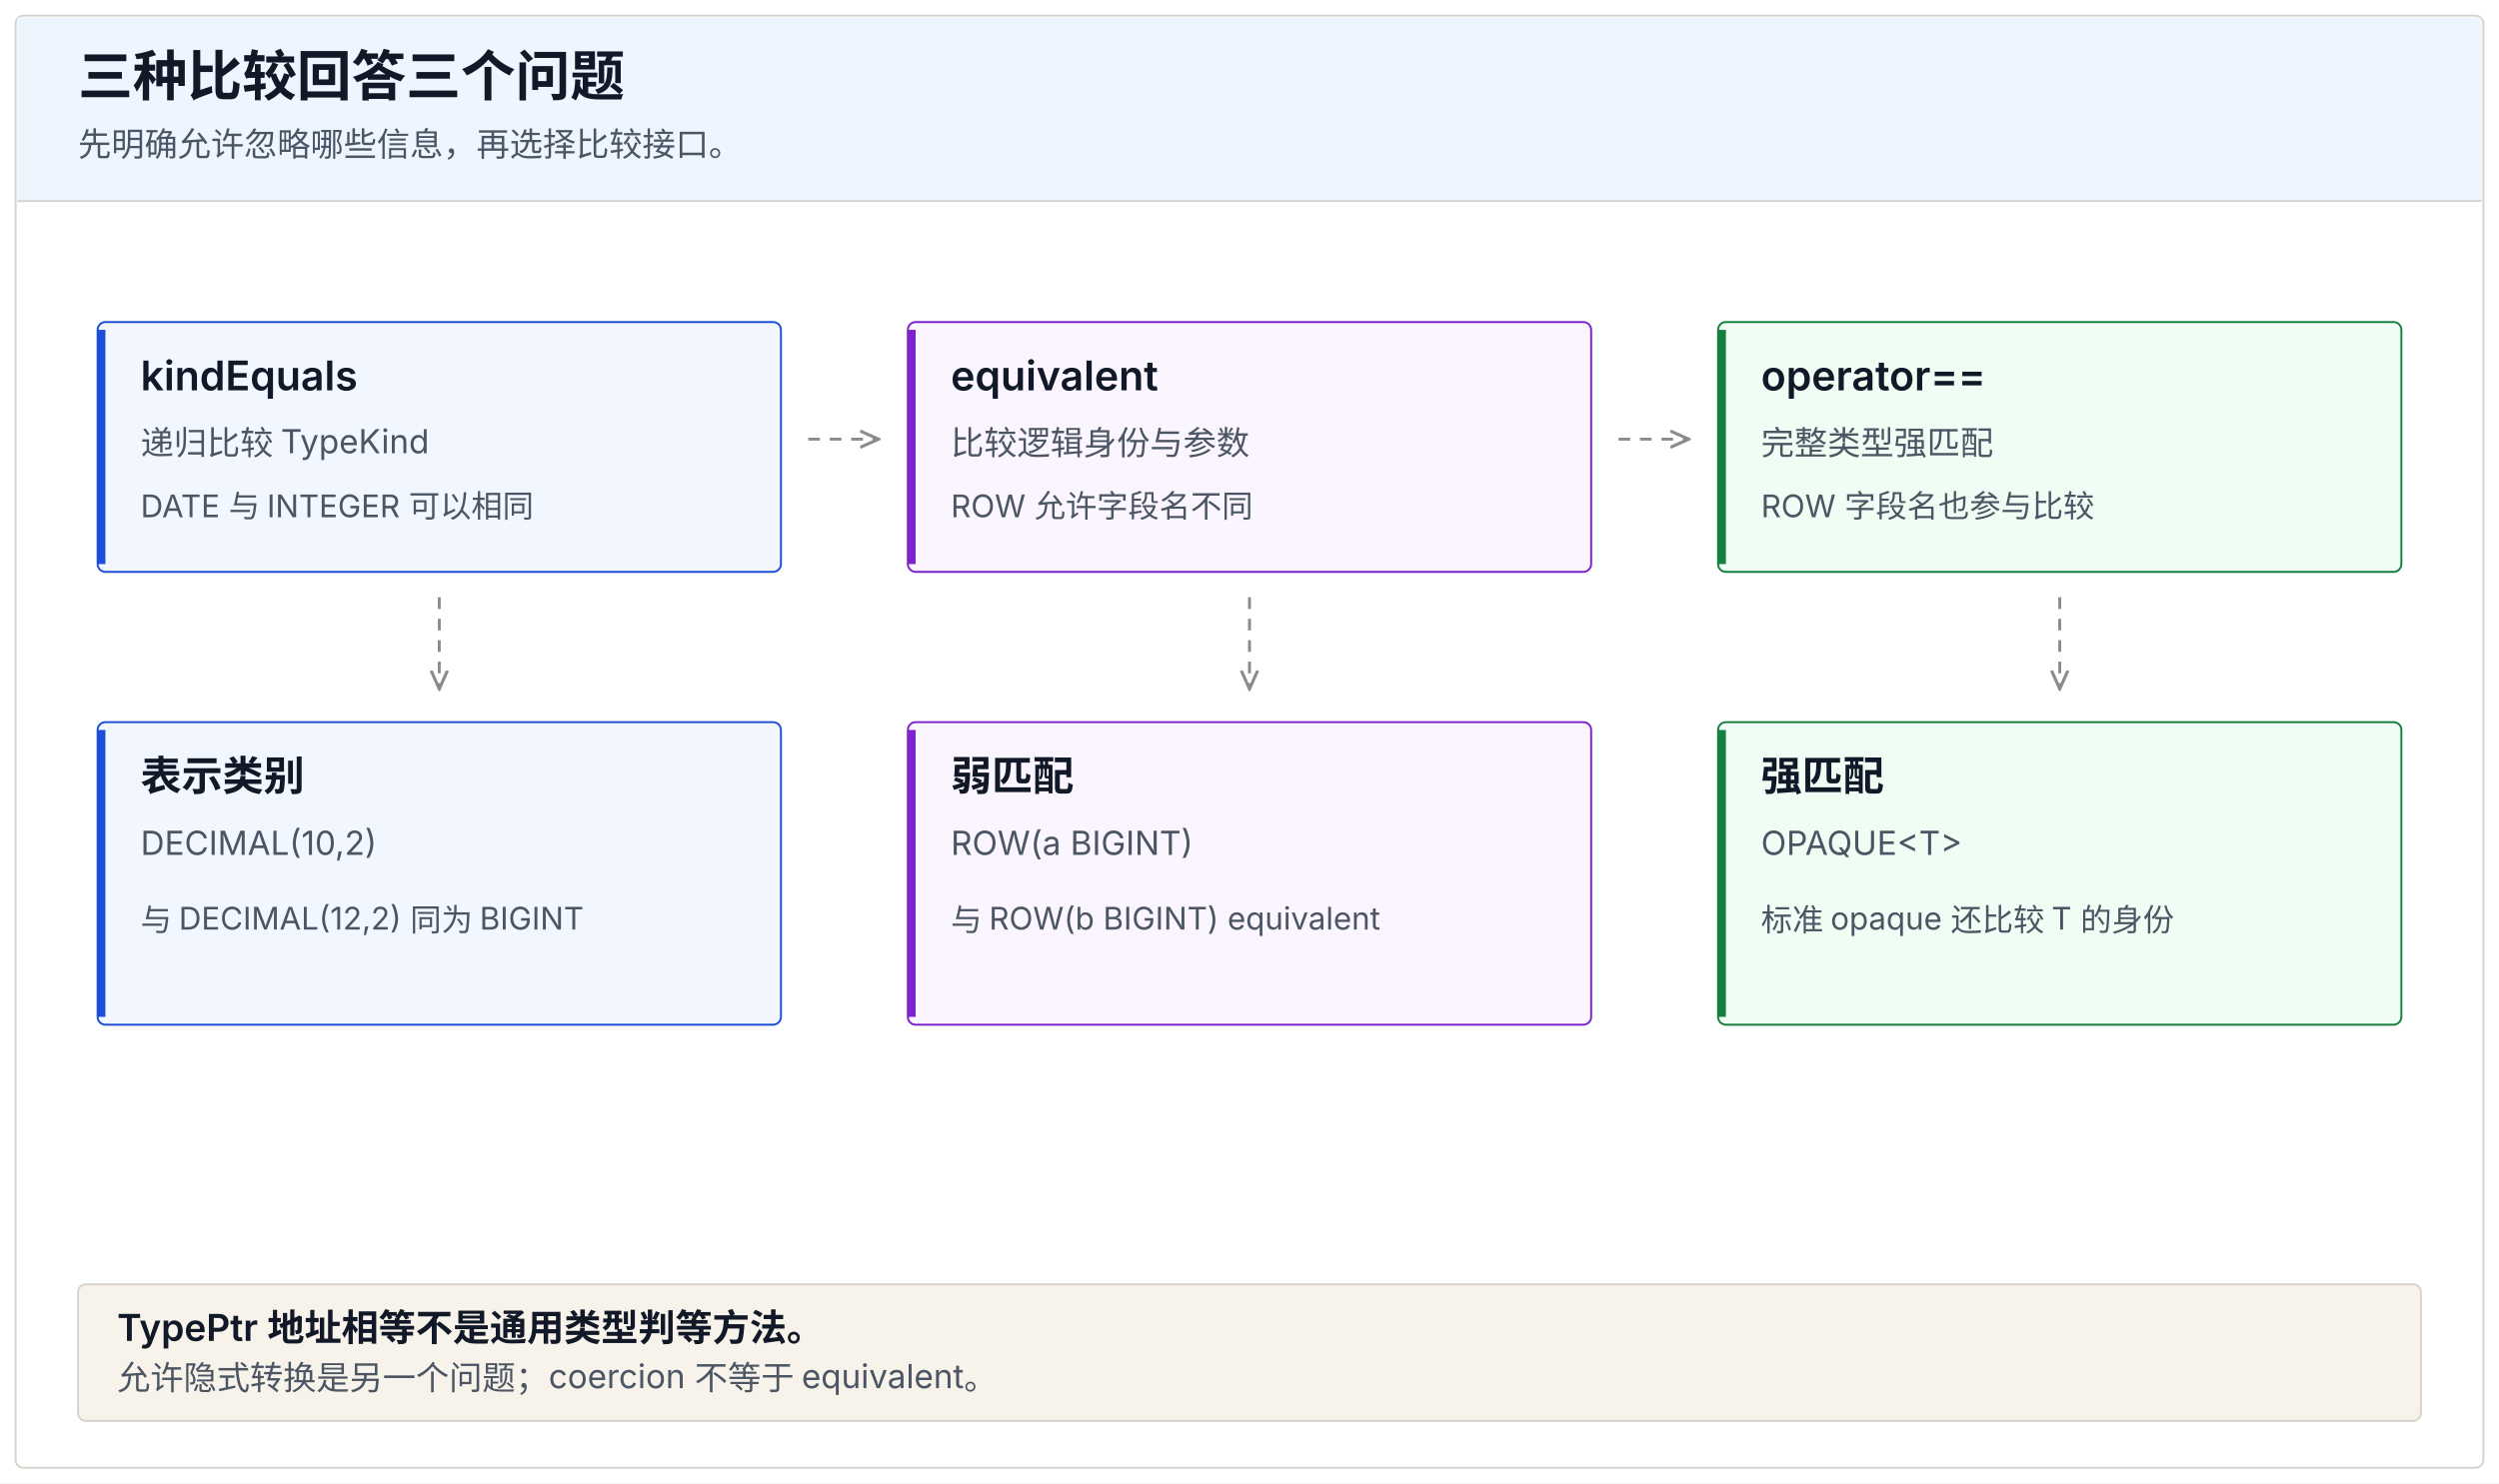
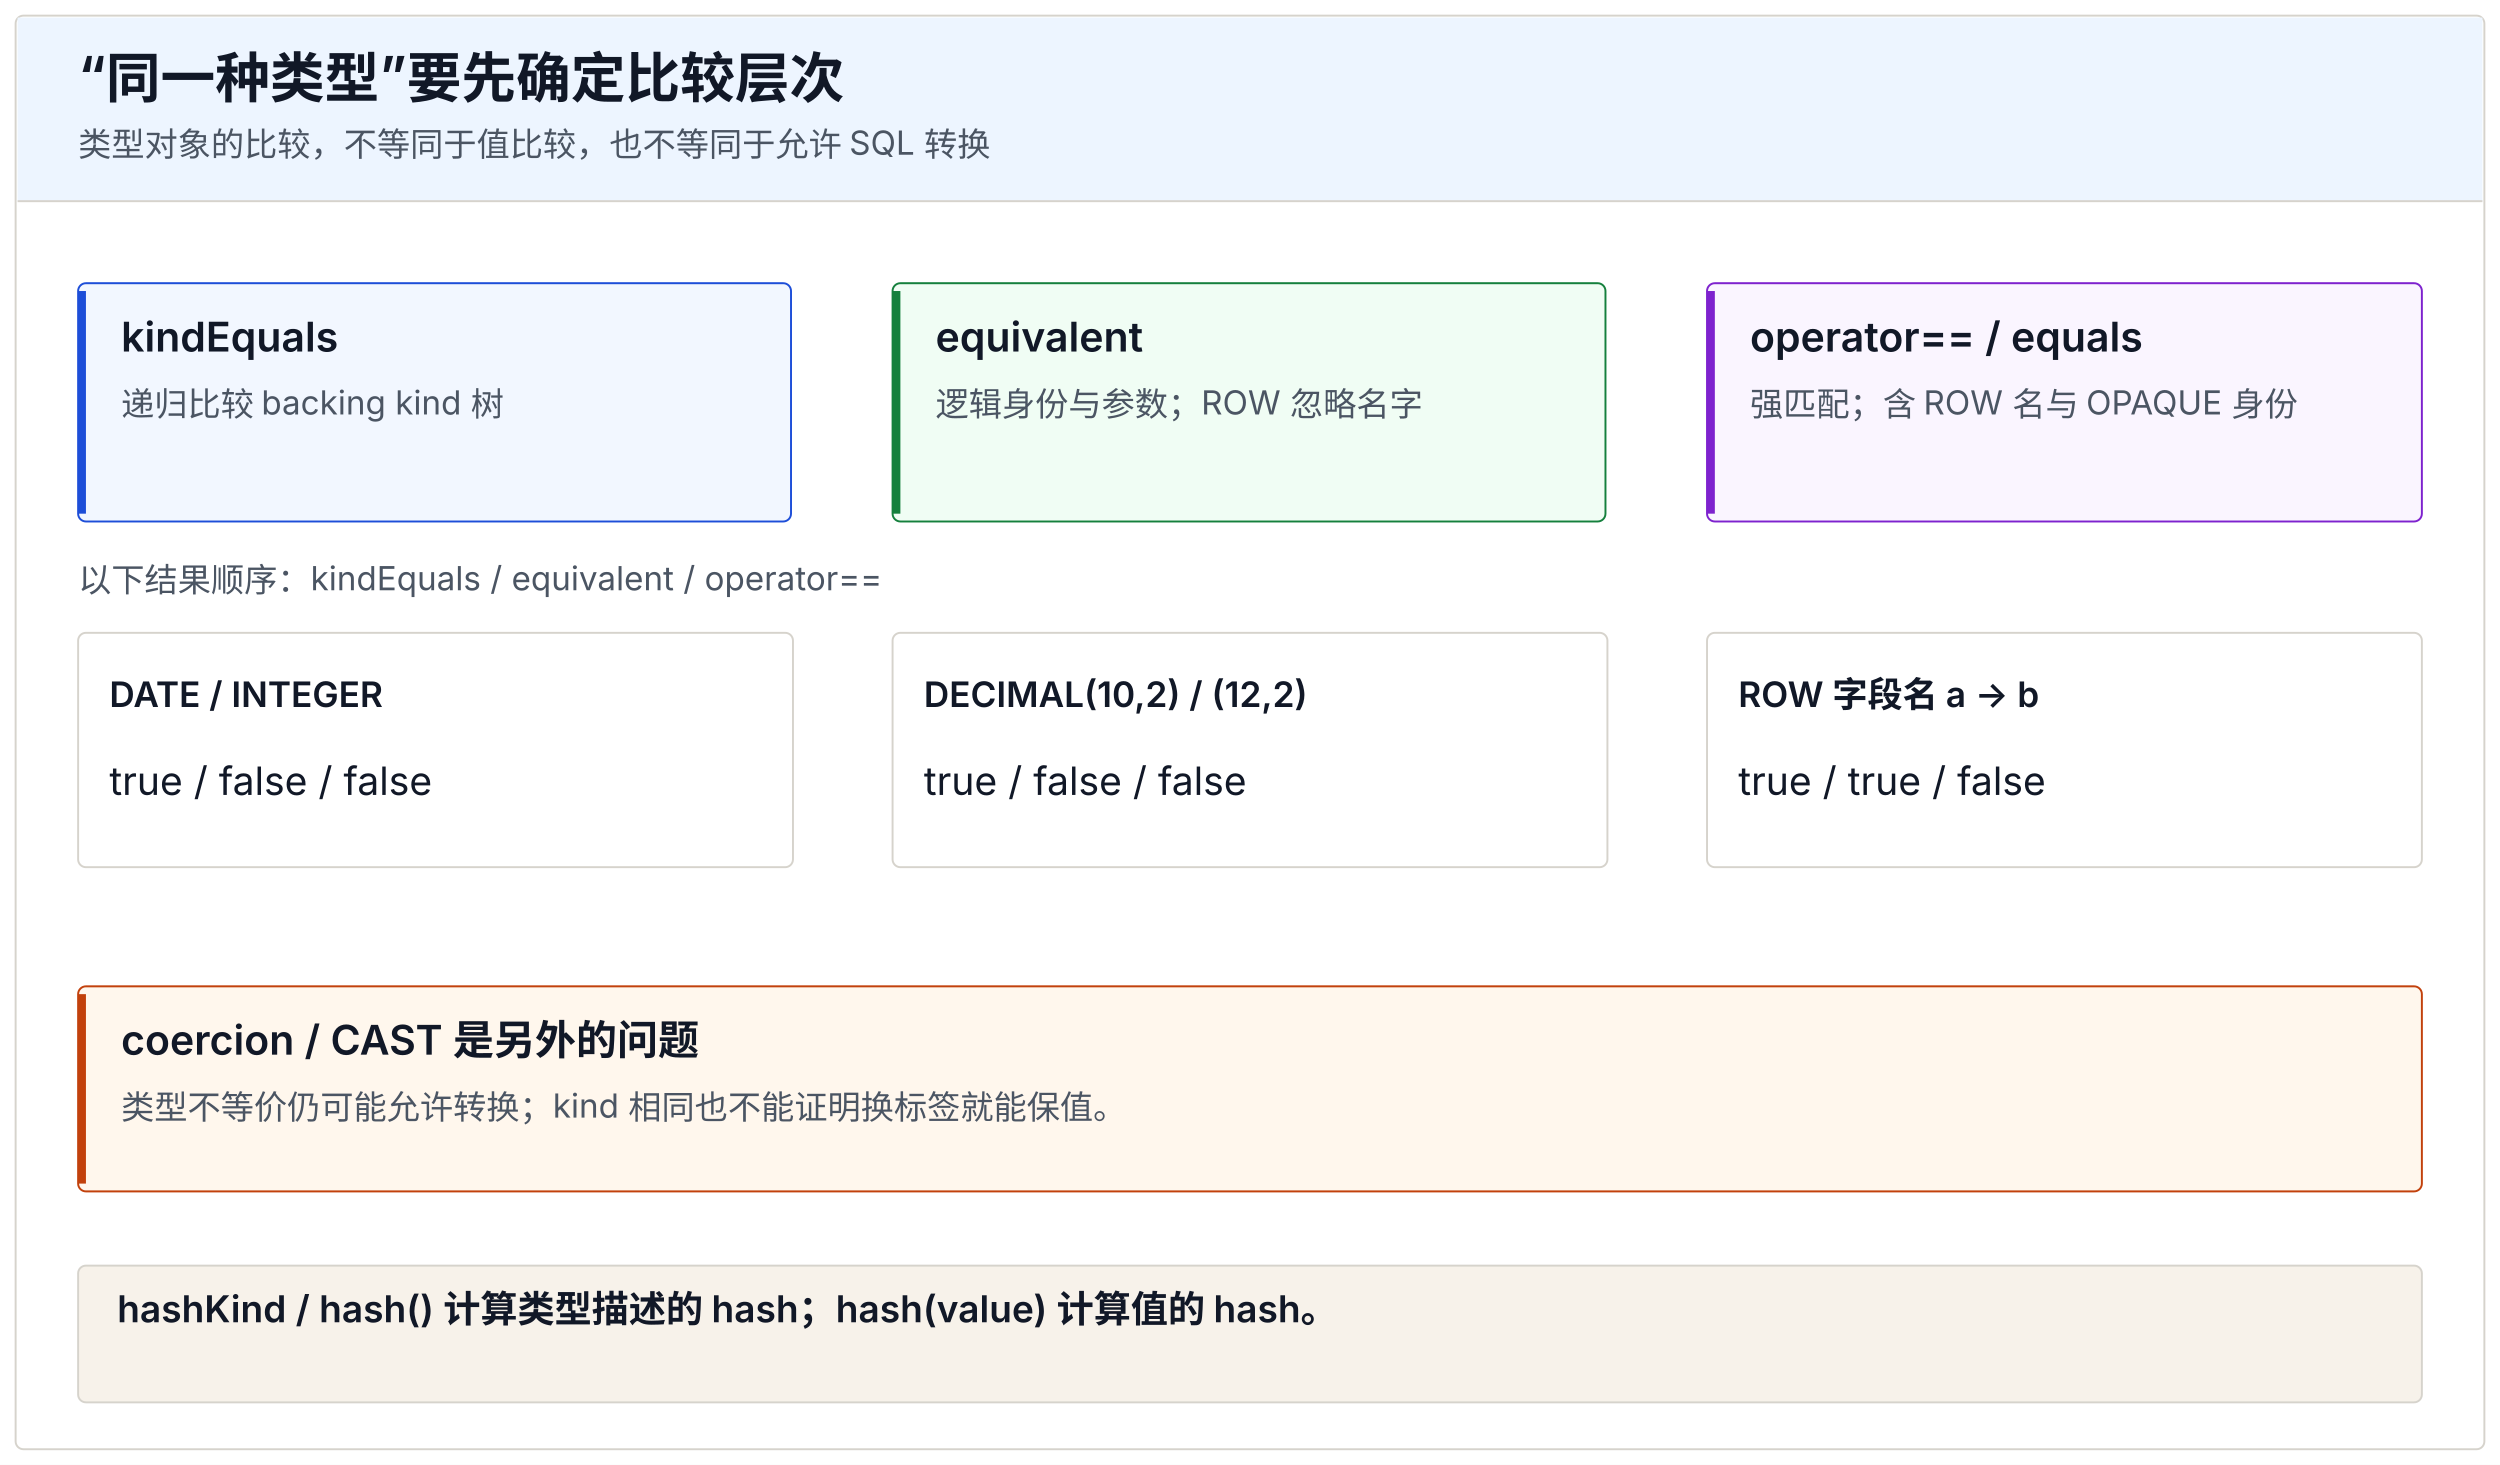
- <svg xmlns="http://www.w3.org/2000/svg" width="1280" height="760" viewBox="0 0 1280 760" role="img" aria-labelledby="title desc">
+ <svg xmlns="http://www.w3.org/2000/svg" width="1280" height="750" viewBox="0 0 1280 750" role="img" aria-labelledby="title desc">
  <defs>
    <marker id="arrow" viewBox="0 0 10 10" refX="9" refY="5" markerWidth="7" markerHeight="7" orient="auto-start-reverse">
      <path d="M 0 1 L 9 5 L 0 9" fill="none" stroke="#8b8b8b" stroke-width="1.5" />
    </marker>
  </defs>
-   <rect x="0" y="0" width="1280" height="760" rx="0" fill="white" stroke="none" stroke-width="1" />
-   <rect x="8" y="8" width="1264" height="744" rx="4" fill="white" stroke="#d6d3cc" stroke-width="1" />
+   <rect x="0" y="0" width="1280" height="750" rx="0" fill="white" stroke="none" stroke-width="1" />
+   <rect x="8" y="8" width="1264" height="734" rx="4" fill="white" stroke="#d6d3cc" stroke-width="1" />
  <rect x="9" y="9" width="1262" height="94" rx="0" fill="#edf5ff" stroke="none" stroke-width="1" />
  <line x1="9" y1="103" x2="1271" y2="103" stroke="#d6d3cc" stroke-width="1" />
-   <text x="40" y="49" font-family="Inter, Noto Sans SC, Noto Sans CJK SC, Arial, sans-serif" fill="#111827" font-size="28" font-weight="600" text-anchor="start">三种比较回答三个问题</text>
-   <text x="40" y="80" font-family="Inter, Noto Sans SC, Noto Sans CJK SC, Arial, sans-serif" fill="#4b5563" font-size="17" font-weight="400" text-anchor="start">先明确允许忽略哪些信息，再选择比较接口。</text>
-   <rect x="50" y="165" width="350" height="128" rx="4" fill="#f2f7ff" stroke="#1d4ed8" stroke-width="1" />
-   <rect x="50" y="169" width="4" height="120" rx="0" fill="#1d4ed8" stroke="none" stroke-width="1" />
-   <text x="72" y="200" font-family="Inter, Noto Sans SC, Noto Sans CJK SC, Arial, sans-serif" fill="#111827" font-size="21" font-weight="600" text-anchor="start">kindEquals</text>
-   <text x="72" y="233" font-family="Inter, Noto Sans SC, Noto Sans CJK SC, Arial, sans-serif" fill="#4b5563" font-size="17" font-weight="400" text-anchor="start">递归比较 TypeKind</text>
-   <text x="72" y="265" font-family="Inter, Noto Sans SC, Noto Sans CJK SC, Arial, sans-serif" fill="#4b5563" font-size="16" font-weight="400" text-anchor="start">DATE 与 INTEGER 可以相同</text>
-   <polyline points="414,225 450,225" fill="none" stroke="#8b8b8b" stroke-width="1.5" stroke-dasharray="6 5" marker-end="url(#arrow)" />
-   <rect x="50" y="370" width="350" height="155" rx="4" fill="#f2f7ff" stroke="#1d4ed8" stroke-width="1" />
-   <rect x="50" y="374" width="4" height="147" rx="0" fill="#1d4ed8" stroke="none" stroke-width="1" />
-   <text x="72" y="405" font-family="Inter, Noto Sans SC, Noto Sans CJK SC, Arial, sans-serif" fill="#111827" font-size="21" font-weight="600" text-anchor="start">表示类别</text>
-   <text x="72" y="438" font-family="Inter, Noto Sans SC, Noto Sans CJK SC, Arial, sans-serif" fill="#4b5563" font-size="17" font-weight="400" text-anchor="start">DECIMAL(10,2)</text>
-   <text x="72" y="477" font-family="Inter, Noto Sans SC, Noto Sans CJK SC, Arial, sans-serif" fill="#4b5563" font-size="16" font-weight="400" text-anchor="start">与 DECIMAL(12,2) 同为 BIGINT</text>
-   <polyline points="225,306 225,353" fill="none" stroke="#8b8b8b" stroke-width="1.5" stroke-dasharray="6 5" marker-end="url(#arrow)" />
-   <rect x="465" y="165" width="350" height="128" rx="4" fill="#faf5ff" stroke="#7e22ce" stroke-width="1" />
-   <rect x="465" y="169" width="4" height="120" rx="0" fill="#7e22ce" stroke="none" stroke-width="1" />
-   <text x="487" y="200" font-family="Inter, Noto Sans SC, Noto Sans CJK SC, Arial, sans-serif" fill="#111827" font-size="21" font-weight="600" text-anchor="start">equivalent</text>
-   <text x="487" y="233" font-family="Inter, Noto Sans SC, Noto Sans CJK SC, Arial, sans-serif" fill="#4b5563" font-size="17" font-weight="400" text-anchor="start">比较逻辑身份与参数</text>
-   <text x="487" y="265" font-family="Inter, Noto Sans SC, Noto Sans CJK SC, Arial, sans-serif" fill="#4b5563" font-size="16" font-weight="400" text-anchor="start">ROW 允许字段名不同</text>
-   <polyline points="829,225 865,225" fill="none" stroke="#8b8b8b" stroke-width="1.5" stroke-dasharray="6 5" marker-end="url(#arrow)" />
-   <rect x="465" y="370" width="350" height="155" rx="4" fill="#faf5ff" stroke="#7e22ce" stroke-width="1" />
-   <rect x="465" y="374" width="4" height="147" rx="0" fill="#7e22ce" stroke="none" stroke-width="1" />
-   <text x="487" y="405" font-family="Inter, Noto Sans SC, Noto Sans CJK SC, Arial, sans-serif" fill="#111827" font-size="21" font-weight="600" text-anchor="start">弱匹配</text>
-   <text x="487" y="438" font-family="Inter, Noto Sans SC, Noto Sans CJK SC, Arial, sans-serif" fill="#4b5563" font-size="17" font-weight="400" text-anchor="start">ROW(a BIGINT)</text>
-   <text x="487" y="477" font-family="Inter, Noto Sans SC, Noto Sans CJK SC, Arial, sans-serif" fill="#4b5563" font-size="16" font-weight="400" text-anchor="start">与 ROW(b BIGINT) equivalent</text>
-   <polyline points="640,306 640,353" fill="none" stroke="#8b8b8b" stroke-width="1.5" stroke-dasharray="6 5" marker-end="url(#arrow)" />
-   <rect x="880" y="165" width="350" height="128" rx="4" fill="#f0fdf4" stroke="#15803d" stroke-width="1" />
-   <rect x="880" y="169" width="4" height="120" rx="0" fill="#15803d" stroke="none" stroke-width="1" />
-   <text x="902" y="200" font-family="Inter, Noto Sans SC, Noto Sans CJK SC, Arial, sans-serif" fill="#111827" font-size="21" font-weight="600" text-anchor="start">operator==</text>
-   <text x="902" y="233" font-family="Inter, Noto Sans SC, Noto Sans CJK SC, Arial, sans-serif" fill="#4b5563" font-size="17" font-weight="400" text-anchor="start">完整类型强匹配</text>
-   <text x="902" y="265" font-family="Inter, Noto Sans SC, Noto Sans CJK SC, Arial, sans-serif" fill="#4b5563" font-size="16" font-weight="400" text-anchor="start">ROW 字段名也参与比较</text>
-   <rect x="880" y="370" width="350" height="155" rx="4" fill="#f0fdf4" stroke="#15803d" stroke-width="1" />
-   <rect x="880" y="374" width="4" height="147" rx="0" fill="#15803d" stroke="none" stroke-width="1" />
-   <text x="902" y="405" font-family="Inter, Noto Sans SC, Noto Sans CJK SC, Arial, sans-serif" fill="#111827" font-size="21" font-weight="600" text-anchor="start">强匹配</text>
-   <text x="902" y="438" font-family="Inter, Noto Sans SC, Noto Sans CJK SC, Arial, sans-serif" fill="#4b5563" font-size="17" font-weight="400" text-anchor="start">OPAQUE&lt;T&gt;</text>
-   <text x="902" y="477" font-family="Inter, Noto Sans SC, Noto Sans CJK SC, Arial, sans-serif" fill="#4b5563" font-size="16" font-weight="400" text-anchor="start">标准 opaque 还比较 T 的身份</text>
-   <polyline points="1055,306 1055,353" fill="none" stroke="#8b8b8b" stroke-width="1.5" stroke-dasharray="6 5" marker-end="url(#arrow)" />
-   <rect x="40" y="658" width="1200" height="70" rx="4" fill="#f7f2ea" stroke="#d6d3cc" stroke-width="1" />
-   <text x="60" y="687" font-family="Inter, Noto Sans SC, Noto Sans CJK SC, Arial, sans-serif" fill="#111827" font-size="19" font-weight="600" text-anchor="start">TypePtr 地址相等不是通用类型判等方法。</text>
-   <text x="60" y="712" font-family="Inter, Noto Sans SC, Noto Sans CJK SC, Arial, sans-serif" fill="#4b5563" font-size="17" font-weight="400" text-anchor="start">允许隐式转换是另一个问题；coercion 不等于 equivalent。</text>
+   <text x="40" y="49" font-family="Inter, Noto Sans SC, Noto Sans CJK SC, Arial, sans-serif" fill="#111827" font-size="28" font-weight="600" text-anchor="start">“同一种类型”要先确定比较层次</text>
+   <text x="40" y="80" font-family="Inter, Noto Sans SC, Noto Sans CJK SC, Arial, sans-serif" fill="#4b5563" font-size="17" font-weight="400" text-anchor="start">类型对象的比较，不等同于值比较，也不等同于允许 SQL 转换</text>
+   <rect x="40" y="145" width="365" height="122" rx="4" fill="#f2f7ff" stroke="#1d4ed8" stroke-width="1" />
+   <rect x="40" y="149" width="4" height="114" rx="0" fill="#1d4ed8" stroke="none" stroke-width="1" />
+   <text x="62" y="180" font-family="Inter, Noto Sans SC, Noto Sans CJK SC, Arial, sans-serif" fill="#111827" font-size="21" font-weight="600" text-anchor="start">kindEquals</text>
+   <text x="62" y="213" font-family="Inter, Noto Sans SC, Noto Sans CJK SC, Arial, sans-serif" fill="#4b5563" font-size="17" font-weight="400" text-anchor="start">递归比较 backing kind 树</text>
+   <rect x="457" y="145" width="365" height="122" rx="4" fill="#f0fdf4" stroke="#15803d" stroke-width="1" />
+   <rect x="457" y="149" width="4" height="114" rx="0" fill="#15803d" stroke="none" stroke-width="1" />
+   <text x="479" y="180" font-family="Inter, Noto Sans SC, Noto Sans CJK SC, Arial, sans-serif" fill="#111827" font-size="21" font-weight="600" text-anchor="start">equivalent</text>
+   <text x="479" y="213" font-family="Inter, Noto Sans SC, Noto Sans CJK SC, Arial, sans-serif" fill="#4b5563" font-size="17" font-weight="400" text-anchor="start">逻辑身份与参数；ROW 忽略名字</text>
+   <rect x="874" y="145" width="366" height="122" rx="4" fill="#faf5ff" stroke="#7e22ce" stroke-width="1" />
+   <rect x="874" y="149" width="4" height="114" rx="0" fill="#7e22ce" stroke="none" stroke-width="1" />
+   <text x="896" y="180" font-family="Inter, Noto Sans SC, Noto Sans CJK SC, Arial, sans-serif" fill="#111827" font-size="21" font-weight="600" text-anchor="start">operator== / equals</text>
+   <text x="896" y="213" font-family="Inter, Noto Sans SC, Noto Sans CJK SC, Arial, sans-serif" fill="#4b5563" font-size="17" font-weight="400" text-anchor="start">强匹配；含 ROW 名与 OPAQUE 身份</text>
+   <text x="40" y="303" font-family="Inter, Noto Sans SC, Noto Sans CJK SC, Arial, sans-serif" fill="#4b5563" font-size="17" font-weight="400" text-anchor="start">以下结果顺序：kindEquals / equivalent / operator==</text>
+   <rect x="40" y="324" width="366" height="120" rx="4" fill="white" stroke="#d6d3cc" stroke-width="1" />
+   <text x="56" y="362" font-family="Inter, Noto Sans SC, Noto Sans CJK SC, Arial, sans-serif" fill="#111827" font-size="18" font-weight="600" text-anchor="start">DATE / INTEGER</text>
+   <text x="56" y="407" font-family="Inter, Noto Sans SC, Noto Sans CJK SC, Arial, sans-serif" fill="#111827" font-size="20" font-weight="400" text-anchor="start">true / false / false</text>
+   <rect x="457" y="324" width="366" height="120" rx="4" fill="white" stroke="#d6d3cc" stroke-width="1" />
+   <text x="473" y="362" font-family="Inter, Noto Sans SC, Noto Sans CJK SC, Arial, sans-serif" fill="#111827" font-size="18" font-weight="600" text-anchor="start">DECIMAL(10,2) / (12,2)</text>
+   <text x="473" y="407" font-family="Inter, Noto Sans SC, Noto Sans CJK SC, Arial, sans-serif" fill="#111827" font-size="20" font-weight="400" text-anchor="start">true / false / false</text>
+   <rect x="874" y="324" width="366" height="120" rx="4" fill="white" stroke="#d6d3cc" stroke-width="1" />
+   <text x="890" y="362" font-family="Inter, Noto Sans SC, Noto Sans CJK SC, Arial, sans-serif" fill="#111827" font-size="18" font-weight="600" text-anchor="start">ROW 字段名 a → b</text>
+   <text x="890" y="407" font-family="Inter, Noto Sans SC, Noto Sans CJK SC, Arial, sans-serif" fill="#111827" font-size="20" font-weight="400" text-anchor="start">true / true / false</text>
+   <rect x="40" y="505" width="1200" height="105" rx="4" fill="#fff7ed" stroke="#c2410c" stroke-width="1" />
+   <rect x="40" y="509" width="4" height="97" rx="0" fill="#c2410c" stroke="none" stroke-width="1" />
+   <text x="62" y="540" font-family="Inter, Noto Sans SC, Noto Sans CJK SC, Arial, sans-serif" fill="#111827" font-size="21" font-weight="600" text-anchor="start">coercion / CAST 是另外的问题</text>
+   <text x="62" y="573" font-family="Inter, Noto Sans SC, Noto Sans CJK SC, Arial, sans-serif" fill="#4b5563" font-size="17" font-weight="400" text-anchor="start">类型不等价仍可能允许转换；kind 相同也不能证明换标签就能保值。</text>
+   <rect x="40" y="648" width="1200" height="70" rx="4" fill="#f7f2ea" stroke="#d6d3cc" stroke-width="1" />
+   <text x="60" y="677" font-family="Inter, Noto Sans SC, Noto Sans CJK SC, Arial, sans-serif" fill="#111827" font-size="19" font-weight="600" text-anchor="start">hashKind / hash() 计算类型描述的 hash；hash(value) 计算值的 hash。</text>
</svg>
